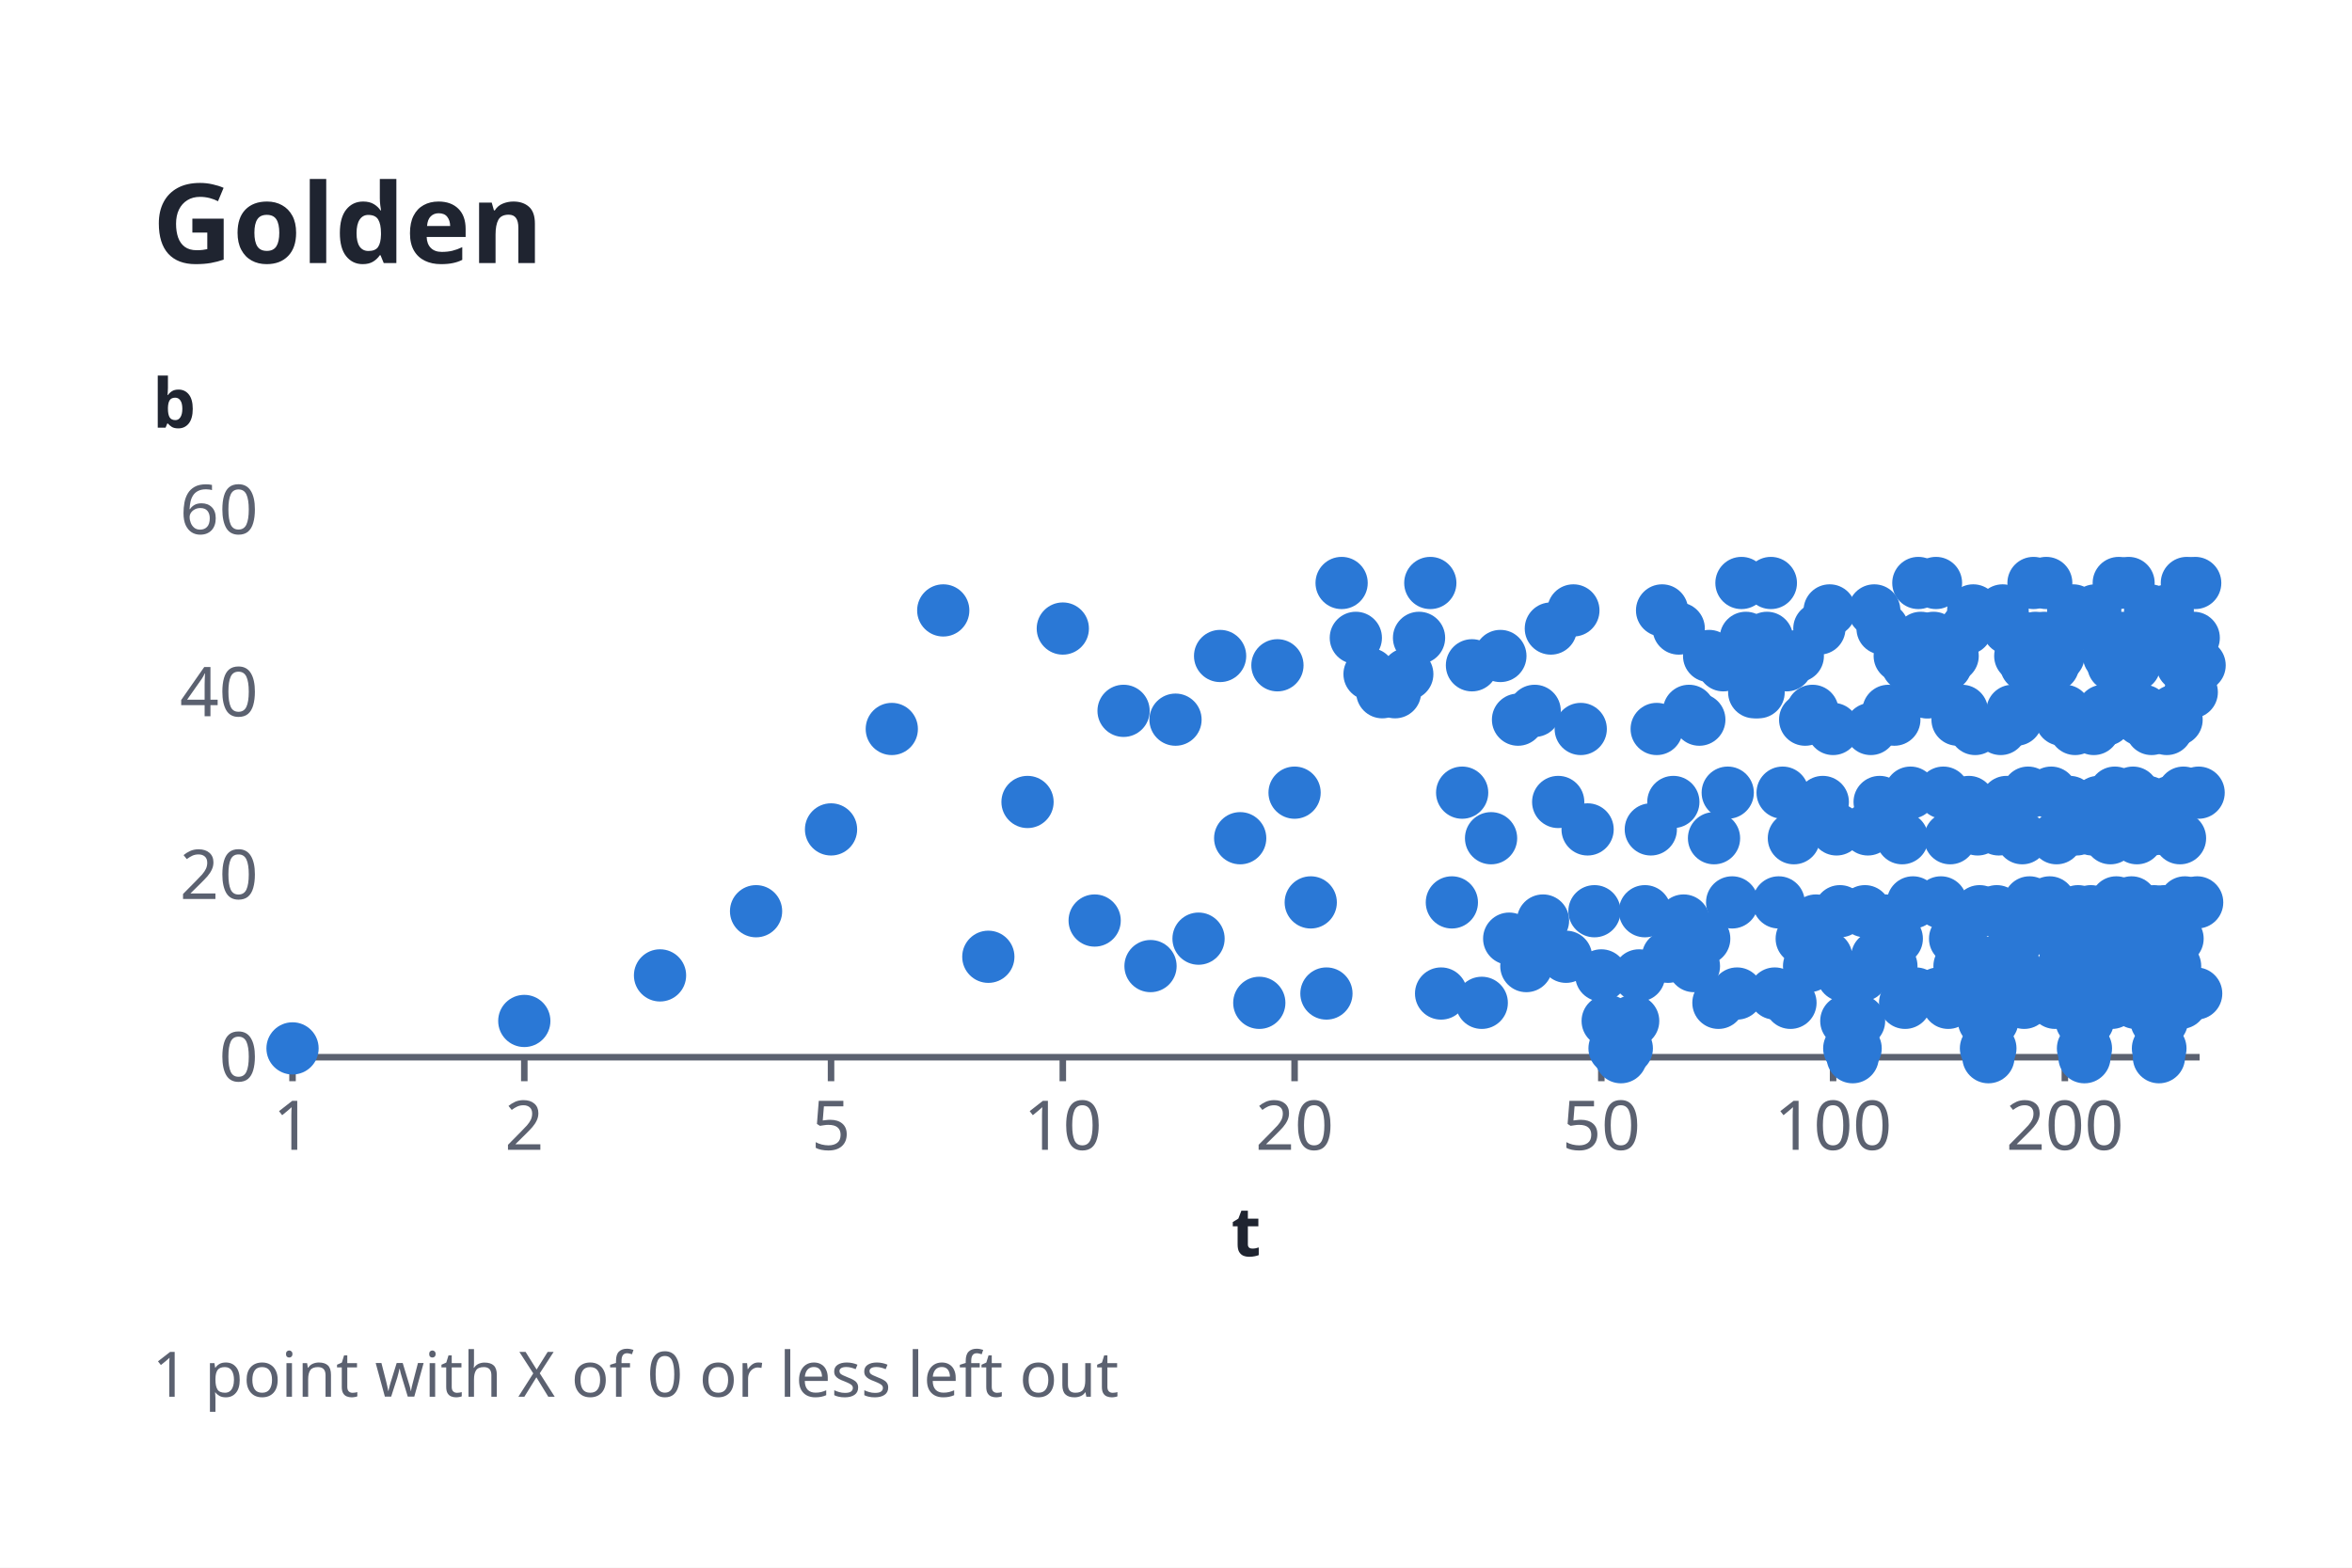
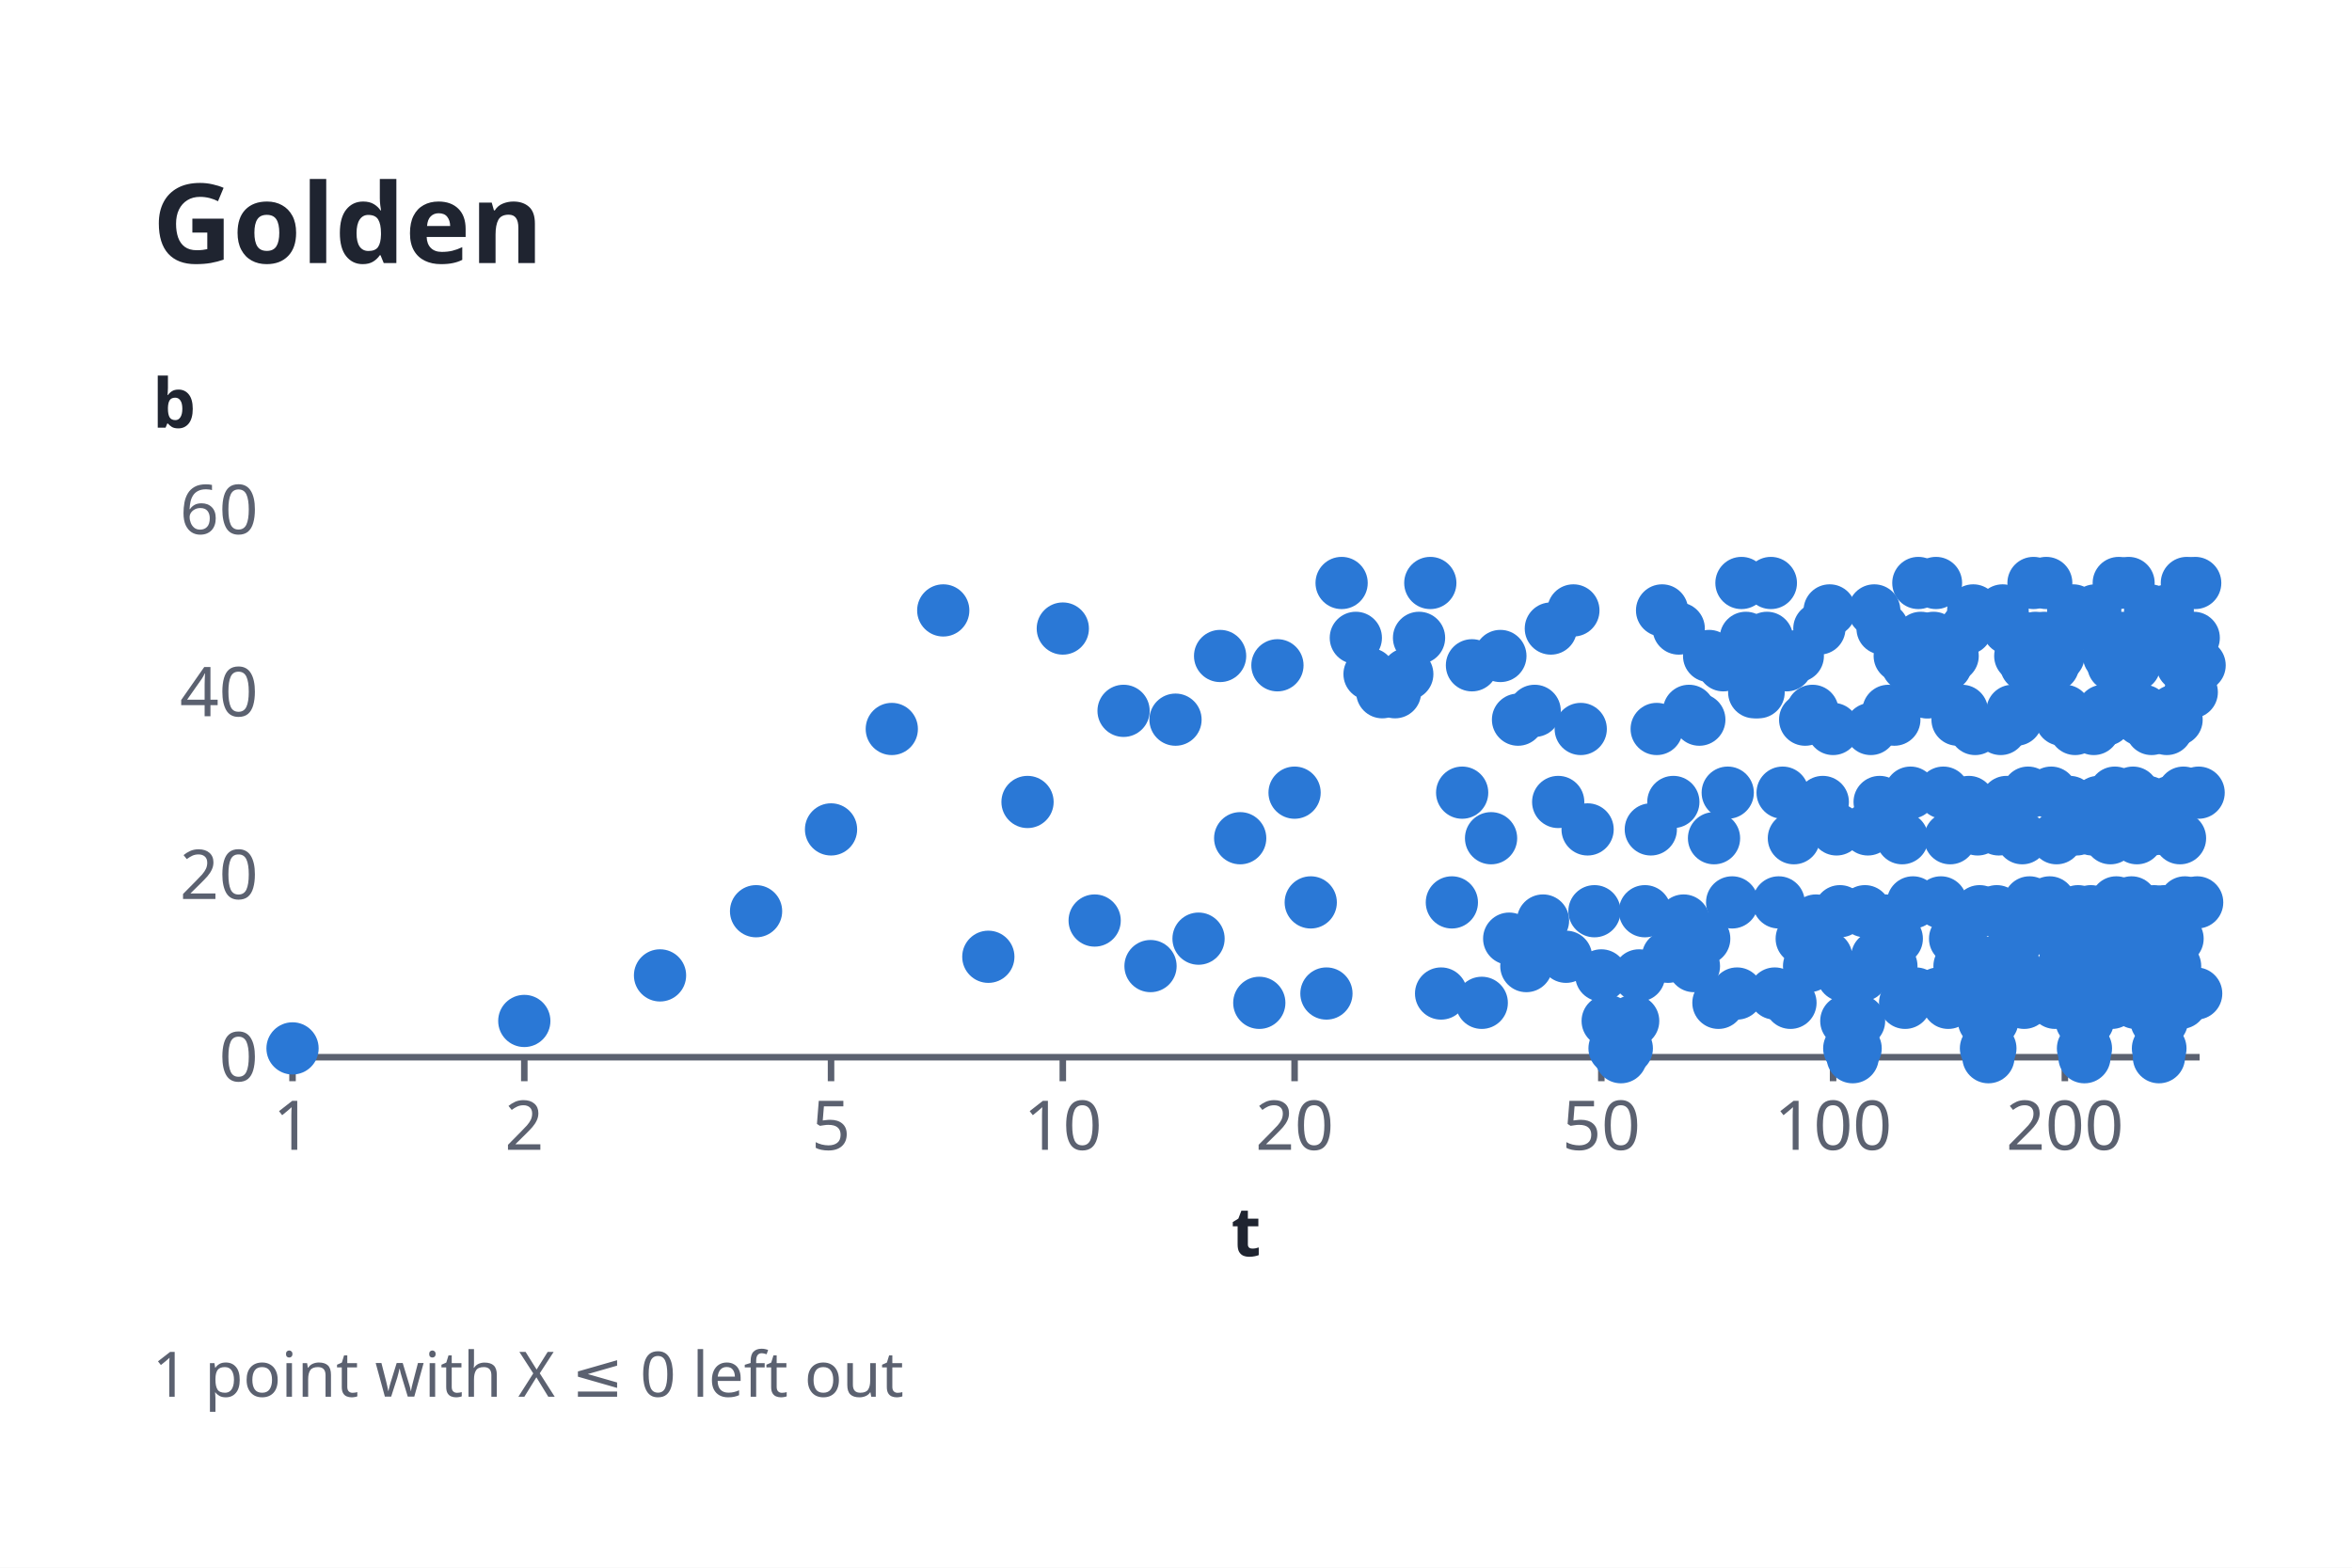
<svg xmlns="http://www.w3.org/2000/svg" width="480" height="320" viewBox="0 0 480 320" font-family="IBM Plex Sans">
  <rect x="0.00" y="0.00" width="480.00" height="320.00" fill="#ffffff" fill-opacity="1.00" />
  <text x="31.1" y="53.7" font-size="22.6" font-weight="600" text-anchor="start" fill="#1f2430">Golden</text>
-   <text x="31.1" y="285.1" font-size="12.8" font-weight="400" text-anchor="start" fill="#5b6170">1 point with X of 0 or less left out</text>
+   <text x="31.1" y="285.1" font-size="12.8" font-weight="400" text-anchor="start" fill="#5b6170">1 point with X ≤ 0 left out</text>
  <text x="52.7" y="220.7" font-size="14.0" font-weight="400" text-anchor="end" fill="#5b6170">0</text>
  <text x="52.7" y="183.5" font-size="14.0" font-weight="400" text-anchor="end" fill="#5b6170">20</text>
  <text x="52.7" y="146.2" font-size="14.0" font-weight="400" text-anchor="end" fill="#5b6170">40</text>
  <text x="52.7" y="109.0" font-size="14.0" font-weight="400" text-anchor="end" fill="#5b6170">60</text>
  <line x1="59.7" y1="215.8" x2="59.7" y2="220.7" stroke="#5b6170" stroke-width="1.33" />
  <text x="59.7" y="234.7" font-size="14.0" font-weight="400" text-anchor="middle" fill="#5b6170">1</text>
  <line x1="107.0" y1="215.8" x2="107.0" y2="220.7" stroke="#5b6170" stroke-width="1.33" />
  <text x="107.0" y="234.7" font-size="14.0" font-weight="400" text-anchor="middle" fill="#5b6170">2</text>
  <line x1="169.6" y1="215.8" x2="169.6" y2="220.7" stroke="#5b6170" stroke-width="1.33" />
  <text x="169.6" y="234.7" font-size="14.0" font-weight="400" text-anchor="middle" fill="#5b6170">5</text>
  <line x1="216.9" y1="215.8" x2="216.9" y2="220.7" stroke="#5b6170" stroke-width="1.33" />
  <text x="216.9" y="234.7" font-size="14.0" font-weight="400" text-anchor="middle" fill="#5b6170">10</text>
  <line x1="264.2" y1="215.8" x2="264.2" y2="220.7" stroke="#5b6170" stroke-width="1.33" />
  <text x="264.2" y="234.7" font-size="14.0" font-weight="400" text-anchor="middle" fill="#5b6170">20</text>
  <line x1="326.8" y1="215.8" x2="326.8" y2="220.7" stroke="#5b6170" stroke-width="1.33" />
  <text x="326.8" y="234.7" font-size="14.0" font-weight="400" text-anchor="middle" fill="#5b6170">50</text>
  <line x1="374.1" y1="215.8" x2="374.1" y2="220.7" stroke="#5b6170" stroke-width="1.33" />
  <text x="374.1" y="234.7" font-size="14.0" font-weight="400" text-anchor="middle" fill="#5b6170">100</text>
  <line x1="421.4" y1="215.8" x2="421.4" y2="220.7" stroke="#5b6170" stroke-width="1.33" />
  <text x="421.4" y="234.7" font-size="14.0" font-weight="400" text-anchor="middle" fill="#5b6170">200</text>
  <line x1="59.7" y1="215.8" x2="448.9" y2="215.8" stroke="#5b6170" stroke-width="1.33" />
  <text x="31.1" y="87.3" font-size="14.0" font-weight="600" text-anchor="start" fill="#1f2430">b</text>
  <text x="254.3" y="256.4" font-size="14.0" font-weight="600" text-anchor="middle" fill="#1f2430">t</text>
  <circle cx="59.7" cy="214.0" r="5.33" fill="#2a78d6" />
  <circle cx="107.0" cy="208.4" r="5.33" fill="#2a78d6" />
  <circle cx="134.7" cy="199.1" r="5.33" fill="#2a78d6" />
  <circle cx="154.3" cy="186.0" r="5.33" fill="#2a78d6" />
  <circle cx="169.6" cy="169.3" r="5.33" fill="#2a78d6" />
  <circle cx="182.0" cy="148.8" r="5.33" fill="#2a78d6" />
  <circle cx="192.5" cy="124.6" r="5.33" fill="#2a78d6" />
  <circle cx="201.7" cy="195.3" r="5.33" fill="#2a78d6" />
  <circle cx="209.7" cy="163.7" r="5.33" fill="#2a78d6" />
  <circle cx="216.9" cy="128.3" r="5.33" fill="#2a78d6" />
  <circle cx="223.4" cy="187.9" r="5.33" fill="#2a78d6" />
  <circle cx="229.3" cy="145.1" r="5.33" fill="#2a78d6" />
  <circle cx="234.8" cy="197.2" r="5.33" fill="#2a78d6" />
  <circle cx="239.9" cy="146.9" r="5.33" fill="#2a78d6" />
  <circle cx="244.6" cy="191.6" r="5.33" fill="#2a78d6" />
  <circle cx="249.0" cy="133.9" r="5.33" fill="#2a78d6" />
  <circle cx="253.1" cy="171.1" r="5.33" fill="#2a78d6" />
  <circle cx="257.0" cy="204.7" r="5.33" fill="#2a78d6" />
  <circle cx="260.7" cy="135.8" r="5.33" fill="#2a78d6" />
  <circle cx="264.2" cy="161.8" r="5.33" fill="#2a78d6" />
  <circle cx="267.5" cy="184.2" r="5.33" fill="#2a78d6" />
  <circle cx="270.7" cy="202.8" r="5.33" fill="#2a78d6" />
  <circle cx="273.8" cy="119.0" r="5.33" fill="#2a78d6" />
  <circle cx="276.7" cy="130.2" r="5.33" fill="#2a78d6" />
  <circle cx="279.5" cy="137.6" r="5.33" fill="#2a78d6" />
  <circle cx="282.1" cy="141.3" r="5.33" fill="#2a78d6" />
  <circle cx="284.7" cy="141.3" r="5.33" fill="#2a78d6" />
  <circle cx="287.2" cy="137.6" r="5.33" fill="#2a78d6" />
  <circle cx="289.6" cy="130.2" r="5.33" fill="#2a78d6" />
  <circle cx="291.9" cy="119.0" r="5.33" fill="#2a78d6" />
  <circle cx="294.1" cy="202.8" r="5.33" fill="#2a78d6" />
  <circle cx="296.3" cy="184.2" r="5.33" fill="#2a78d6" />
  <circle cx="298.4" cy="161.8" r="5.33" fill="#2a78d6" />
  <circle cx="300.4" cy="135.8" r="5.33" fill="#2a78d6" />
  <circle cx="302.4" cy="204.7" r="5.33" fill="#2a78d6" />
  <circle cx="304.3" cy="171.1" r="5.33" fill="#2a78d6" />
  <circle cx="306.2" cy="133.9" r="5.33" fill="#2a78d6" />
  <circle cx="308.0" cy="191.6" r="5.33" fill="#2a78d6" />
  <circle cx="309.8" cy="146.9" r="5.33" fill="#2a78d6" />
  <circle cx="311.5" cy="197.2" r="5.33" fill="#2a78d6" />
  <circle cx="313.2" cy="145.1" r="5.33" fill="#2a78d6" />
  <circle cx="314.9" cy="187.9" r="5.33" fill="#2a78d6" />
  <circle cx="316.5" cy="128.3" r="5.33" fill="#2a78d6" />
  <circle cx="318.0" cy="163.7" r="5.33" fill="#2a78d6" />
  <circle cx="319.6" cy="195.3" r="5.33" fill="#2a78d6" />
  <circle cx="321.1" cy="124.6" r="5.33" fill="#2a78d6" />
  <circle cx="322.6" cy="148.8" r="5.33" fill="#2a78d6" />
  <circle cx="324.0" cy="169.3" r="5.33" fill="#2a78d6" />
  <circle cx="325.4" cy="186.0" r="5.33" fill="#2a78d6" />
  <circle cx="326.8" cy="199.1" r="5.33" fill="#2a78d6" />
  <circle cx="328.1" cy="208.4" r="5.33" fill="#2a78d6" />
  <circle cx="329.5" cy="214.0" r="5.33" fill="#2a78d6" />
  <circle cx="330.8" cy="215.8" r="5.33" fill="#2a78d6" />
  <circle cx="332.0" cy="214.0" r="5.33" fill="#2a78d6" />
  <circle cx="333.3" cy="208.4" r="5.33" fill="#2a78d6" />
  <circle cx="334.5" cy="199.1" r="5.33" fill="#2a78d6" />
  <circle cx="335.7" cy="186.0" r="5.33" fill="#2a78d6" />
  <circle cx="336.9" cy="169.3" r="5.33" fill="#2a78d6" />
  <circle cx="338.1" cy="148.8" r="5.33" fill="#2a78d6" />
  <circle cx="339.2" cy="124.6" r="5.33" fill="#2a78d6" />
  <circle cx="340.4" cy="195.3" r="5.33" fill="#2a78d6" />
  <circle cx="341.5" cy="163.7" r="5.33" fill="#2a78d6" />
  <circle cx="342.6" cy="128.3" r="5.33" fill="#2a78d6" />
  <circle cx="343.6" cy="187.9" r="5.33" fill="#2a78d6" />
  <circle cx="344.7" cy="145.1" r="5.33" fill="#2a78d6" />
  <circle cx="345.7" cy="197.2" r="5.33" fill="#2a78d6" />
  <circle cx="346.8" cy="146.9" r="5.33" fill="#2a78d6" />
  <circle cx="347.8" cy="191.6" r="5.33" fill="#2a78d6" />
  <circle cx="348.8" cy="133.9" r="5.33" fill="#2a78d6" />
  <circle cx="349.8" cy="171.1" r="5.33" fill="#2a78d6" />
  <circle cx="350.7" cy="204.7" r="5.33" fill="#2a78d6" />
  <circle cx="351.7" cy="135.8" r="5.33" fill="#2a78d6" />
  <circle cx="352.6" cy="161.8" r="5.33" fill="#2a78d6" />
  <circle cx="353.5" cy="184.2" r="5.33" fill="#2a78d6" />
  <circle cx="354.5" cy="202.8" r="5.33" fill="#2a78d6" />
  <circle cx="355.4" cy="119.0" r="5.33" fill="#2a78d6" />
  <circle cx="356.3" cy="130.2" r="5.33" fill="#2a78d6" />
  <circle cx="357.1" cy="137.6" r="5.33" fill="#2a78d6" />
  <circle cx="358.0" cy="141.3" r="5.33" fill="#2a78d6" />
  <circle cx="358.9" cy="141.3" r="5.33" fill="#2a78d6" />
  <circle cx="359.7" cy="137.6" r="5.33" fill="#2a78d6" />
  <circle cx="360.6" cy="130.2" r="5.33" fill="#2a78d6" />
  <circle cx="361.4" cy="119.0" r="5.33" fill="#2a78d6" />
  <circle cx="362.2" cy="202.8" r="5.33" fill="#2a78d6" />
  <circle cx="363.0" cy="184.2" r="5.33" fill="#2a78d6" />
  <circle cx="363.8" cy="161.8" r="5.33" fill="#2a78d6" />
  <circle cx="364.6" cy="135.8" r="5.33" fill="#2a78d6" />
  <circle cx="365.4" cy="204.7" r="5.33" fill="#2a78d6" />
  <circle cx="366.1" cy="171.1" r="5.33" fill="#2a78d6" />
  <circle cx="366.9" cy="133.9" r="5.33" fill="#2a78d6" />
  <circle cx="367.7" cy="191.6" r="5.33" fill="#2a78d6" />
  <circle cx="368.4" cy="146.9" r="5.33" fill="#2a78d6" />
  <circle cx="369.2" cy="197.2" r="5.33" fill="#2a78d6" />
  <circle cx="369.9" cy="145.1" r="5.33" fill="#2a78d6" />
  <circle cx="370.6" cy="187.9" r="5.33" fill="#2a78d6" />
  <circle cx="371.3" cy="128.3" r="5.33" fill="#2a78d6" />
  <circle cx="372.0" cy="163.7" r="5.33" fill="#2a78d6" />
  <circle cx="372.7" cy="195.3" r="5.33" fill="#2a78d6" />
  <circle cx="373.4" cy="124.6" r="5.33" fill="#2a78d6" />
  <circle cx="374.1" cy="148.8" r="5.33" fill="#2a78d6" />
  <circle cx="374.8" cy="169.3" r="5.33" fill="#2a78d6" />
  <circle cx="375.5" cy="186.0" r="5.33" fill="#2a78d6" />
  <circle cx="376.1" cy="199.1" r="5.33" fill="#2a78d6" />
  <circle cx="376.8" cy="208.4" r="5.33" fill="#2a78d6" />
  <circle cx="377.4" cy="214.0" r="5.33" fill="#2a78d6" />
  <circle cx="378.1" cy="215.8" r="5.33" fill="#2a78d6" />
  <circle cx="378.7" cy="214.0" r="5.33" fill="#2a78d6" />
  <circle cx="379.4" cy="208.4" r="5.33" fill="#2a78d6" />
  <circle cx="380.0" cy="199.1" r="5.33" fill="#2a78d6" />
  <circle cx="380.6" cy="186.0" r="5.33" fill="#2a78d6" />
  <circle cx="381.2" cy="169.3" r="5.33" fill="#2a78d6" />
  <circle cx="381.8" cy="148.8" r="5.33" fill="#2a78d6" />
  <circle cx="382.5" cy="124.6" r="5.33" fill="#2a78d6" />
  <circle cx="383.1" cy="195.3" r="5.33" fill="#2a78d6" />
  <circle cx="383.6" cy="163.7" r="5.33" fill="#2a78d6" />
  <circle cx="384.2" cy="128.3" r="5.33" fill="#2a78d6" />
  <circle cx="384.8" cy="187.9" r="5.33" fill="#2a78d6" />
  <circle cx="385.4" cy="145.1" r="5.33" fill="#2a78d6" />
  <circle cx="386.0" cy="197.2" r="5.33" fill="#2a78d6" />
  <circle cx="386.6" cy="146.9" r="5.33" fill="#2a78d6" />
  <circle cx="387.1" cy="191.6" r="5.33" fill="#2a78d6" />
  <circle cx="387.7" cy="133.9" r="5.33" fill="#2a78d6" />
  <circle cx="388.2" cy="171.1" r="5.33" fill="#2a78d6" />
  <circle cx="388.8" cy="204.7" r="5.33" fill="#2a78d6" />
  <circle cx="389.3" cy="135.8" r="5.33" fill="#2a78d6" />
  <circle cx="389.9" cy="161.8" r="5.33" fill="#2a78d6" />
  <circle cx="390.4" cy="184.2" r="5.33" fill="#2a78d6" />
  <circle cx="391.0" cy="202.8" r="5.33" fill="#2a78d6" />
  <circle cx="391.5" cy="119.0" r="5.33" fill="#2a78d6" />
  <circle cx="392.0" cy="130.2" r="5.33" fill="#2a78d6" />
  <circle cx="392.5" cy="137.6" r="5.33" fill="#2a78d6" />
  <circle cx="393.1" cy="141.3" r="5.33" fill="#2a78d6" />
  <circle cx="393.6" cy="141.3" r="5.33" fill="#2a78d6" />
  <circle cx="394.1" cy="137.6" r="5.33" fill="#2a78d6" />
  <circle cx="394.6" cy="130.2" r="5.33" fill="#2a78d6" />
  <circle cx="395.1" cy="119.0" r="5.33" fill="#2a78d6" />
  <circle cx="395.6" cy="202.8" r="5.33" fill="#2a78d6" />
  <circle cx="396.1" cy="184.2" r="5.33" fill="#2a78d6" />
  <circle cx="396.6" cy="161.8" r="5.33" fill="#2a78d6" />
  <circle cx="397.1" cy="135.8" r="5.33" fill="#2a78d6" />
  <circle cx="397.6" cy="204.7" r="5.33" fill="#2a78d6" />
  <circle cx="398.0" cy="171.1" r="5.33" fill="#2a78d6" />
  <circle cx="398.5" cy="133.9" r="5.33" fill="#2a78d6" />
  <circle cx="399.0" cy="191.6" r="5.33" fill="#2a78d6" />
  <circle cx="399.5" cy="146.9" r="5.33" fill="#2a78d6" />
  <circle cx="399.9" cy="197.2" r="5.33" fill="#2a78d6" />
  <circle cx="400.4" cy="145.1" r="5.33" fill="#2a78d6" />
  <circle cx="400.9" cy="187.9" r="5.33" fill="#2a78d6" />
  <circle cx="401.3" cy="128.3" r="5.33" fill="#2a78d6" />
  <circle cx="401.8" cy="163.7" r="5.33" fill="#2a78d6" />
  <circle cx="402.2" cy="195.3" r="5.33" fill="#2a78d6" />
  <circle cx="402.7" cy="124.6" r="5.33" fill="#2a78d6" />
  <circle cx="403.1" cy="148.8" r="5.33" fill="#2a78d6" />
  <circle cx="403.6" cy="169.3" r="5.33" fill="#2a78d6" />
  <circle cx="404.0" cy="186.0" r="5.33" fill="#2a78d6" />
  <circle cx="404.5" cy="199.1" r="5.33" fill="#2a78d6" />
  <circle cx="404.9" cy="208.4" r="5.33" fill="#2a78d6" />
  <circle cx="405.3" cy="214.0" r="5.33" fill="#2a78d6" />
  <circle cx="405.8" cy="215.8" r="5.33" fill="#2a78d6" />
  <circle cx="406.2" cy="214.0" r="5.33" fill="#2a78d6" />
  <circle cx="406.6" cy="208.4" r="5.33" fill="#2a78d6" />
  <circle cx="407.0" cy="199.1" r="5.33" fill="#2a78d6" />
  <circle cx="407.5" cy="186.0" r="5.33" fill="#2a78d6" />
  <circle cx="407.9" cy="169.3" r="5.33" fill="#2a78d6" />
  <circle cx="408.3" cy="148.8" r="5.33" fill="#2a78d6" />
  <circle cx="408.7" cy="124.6" r="5.33" fill="#2a78d6" />
  <circle cx="409.1" cy="195.3" r="5.33" fill="#2a78d6" />
  <circle cx="409.5" cy="163.7" r="5.33" fill="#2a78d6" />
  <circle cx="409.9" cy="128.3" r="5.33" fill="#2a78d6" />
  <circle cx="410.3" cy="187.9" r="5.33" fill="#2a78d6" />
  <circle cx="410.7" cy="145.1" r="5.33" fill="#2a78d6" />
  <circle cx="411.1" cy="197.2" r="5.33" fill="#2a78d6" />
  <circle cx="411.5" cy="146.9" r="5.33" fill="#2a78d6" />
  <circle cx="411.9" cy="191.6" r="5.33" fill="#2a78d6" />
  <circle cx="412.3" cy="133.9" r="5.33" fill="#2a78d6" />
  <circle cx="412.7" cy="171.1" r="5.33" fill="#2a78d6" />
  <circle cx="413.1" cy="204.7" r="5.33" fill="#2a78d6" />
  <circle cx="413.5" cy="135.8" r="5.33" fill="#2a78d6" />
  <circle cx="413.9" cy="161.8" r="5.33" fill="#2a78d6" />
  <circle cx="414.2" cy="184.2" r="5.33" fill="#2a78d6" />
  <circle cx="414.6" cy="202.8" r="5.33" fill="#2a78d6" />
  <circle cx="415.0" cy="119.0" r="5.33" fill="#2a78d6" />
  <circle cx="415.4" cy="130.2" r="5.33" fill="#2a78d6" />
  <circle cx="415.7" cy="137.6" r="5.33" fill="#2a78d6" />
  <circle cx="416.1" cy="141.3" r="5.33" fill="#2a78d6" />
  <circle cx="416.5" cy="141.3" r="5.33" fill="#2a78d6" />
  <circle cx="416.8" cy="137.6" r="5.33" fill="#2a78d6" />
  <circle cx="417.2" cy="130.2" r="5.33" fill="#2a78d6" />
  <circle cx="417.6" cy="119.0" r="5.33" fill="#2a78d6" />
  <circle cx="417.9" cy="202.8" r="5.33" fill="#2a78d6" />
  <circle cx="418.3" cy="184.2" r="5.33" fill="#2a78d6" />
  <circle cx="418.6" cy="161.8" r="5.33" fill="#2a78d6" />
  <circle cx="419.0" cy="135.8" r="5.33" fill="#2a78d6" />
  <circle cx="419.4" cy="204.7" r="5.33" fill="#2a78d6" />
  <circle cx="419.7" cy="171.1" r="5.33" fill="#2a78d6" />
  <circle cx="420.1" cy="133.9" r="5.33" fill="#2a78d6" />
  <circle cx="420.4" cy="191.6" r="5.33" fill="#2a78d6" />
  <circle cx="420.7" cy="146.9" r="5.33" fill="#2a78d6" />
  <circle cx="421.1" cy="197.2" r="5.33" fill="#2a78d6" />
  <circle cx="421.4" cy="145.1" r="5.33" fill="#2a78d6" />
  <circle cx="421.8" cy="187.9" r="5.33" fill="#2a78d6" />
  <circle cx="422.1" cy="128.3" r="5.33" fill="#2a78d6" />
  <circle cx="422.4" cy="163.7" r="5.33" fill="#2a78d6" />
  <circle cx="422.8" cy="195.3" r="5.33" fill="#2a78d6" />
  <circle cx="423.1" cy="124.6" r="5.33" fill="#2a78d6" />
  <circle cx="423.5" cy="148.8" r="5.33" fill="#2a78d6" />
  <circle cx="423.8" cy="169.3" r="5.33" fill="#2a78d6" />
  <circle cx="424.1" cy="186.0" r="5.33" fill="#2a78d6" />
  <circle cx="424.4" cy="199.1" r="5.33" fill="#2a78d6" />
  <circle cx="424.8" cy="208.4" r="5.33" fill="#2a78d6" />
  <circle cx="425.1" cy="214.0" r="5.33" fill="#2a78d6" />
  <circle cx="425.4" cy="215.8" r="5.33" fill="#2a78d6" />
  <circle cx="425.7" cy="214.0" r="5.33" fill="#2a78d6" />
  <circle cx="426.1" cy="208.4" r="5.33" fill="#2a78d6" />
  <circle cx="426.4" cy="199.1" r="5.33" fill="#2a78d6" />
  <circle cx="426.7" cy="186.0" r="5.33" fill="#2a78d6" />
  <circle cx="427.0" cy="169.3" r="5.33" fill="#2a78d6" />
  <circle cx="427.3" cy="148.8" r="5.33" fill="#2a78d6" />
  <circle cx="427.6" cy="124.6" r="5.33" fill="#2a78d6" />
  <circle cx="427.9" cy="195.3" r="5.33" fill="#2a78d6" />
  <circle cx="428.2" cy="163.7" r="5.33" fill="#2a78d6" />
  <circle cx="428.6" cy="128.3" r="5.33" fill="#2a78d6" />
  <circle cx="428.9" cy="187.9" r="5.33" fill="#2a78d6" />
  <circle cx="429.2" cy="145.1" r="5.33" fill="#2a78d6" />
  <circle cx="429.5" cy="197.2" r="5.33" fill="#2a78d6" />
  <circle cx="429.8" cy="146.9" r="5.33" fill="#2a78d6" />
  <circle cx="430.1" cy="191.6" r="5.33" fill="#2a78d6" />
  <circle cx="430.4" cy="133.9" r="5.33" fill="#2a78d6" />
  <circle cx="430.7" cy="171.1" r="5.33" fill="#2a78d6" />
  <circle cx="431.0" cy="204.7" r="5.33" fill="#2a78d6" />
  <circle cx="431.3" cy="135.8" r="5.33" fill="#2a78d6" />
  <circle cx="431.6" cy="161.8" r="5.33" fill="#2a78d6" />
  <circle cx="431.9" cy="184.2" r="5.33" fill="#2a78d6" />
  <circle cx="432.2" cy="202.8" r="5.33" fill="#2a78d6" />
  <circle cx="432.4" cy="119.0" r="5.33" fill="#2a78d6" />
  <circle cx="432.7" cy="130.2" r="5.33" fill="#2a78d6" />
  <circle cx="433.0" cy="137.6" r="5.33" fill="#2a78d6" />
  <circle cx="433.3" cy="141.3" r="5.33" fill="#2a78d6" />
  <circle cx="433.6" cy="141.3" r="5.33" fill="#2a78d6" />
  <circle cx="433.9" cy="137.6" r="5.33" fill="#2a78d6" />
  <circle cx="434.2" cy="130.2" r="5.33" fill="#2a78d6" />
  <circle cx="434.4" cy="119.0" r="5.33" fill="#2a78d6" />
  <circle cx="434.7" cy="202.8" r="5.33" fill="#2a78d6" />
  <circle cx="435.0" cy="184.2" r="5.33" fill="#2a78d6" />
  <circle cx="435.3" cy="161.8" r="5.33" fill="#2a78d6" />
  <circle cx="435.6" cy="135.8" r="5.33" fill="#2a78d6" />
  <circle cx="435.8" cy="204.7" r="5.33" fill="#2a78d6" />
  <circle cx="436.1" cy="171.1" r="5.33" fill="#2a78d6" />
  <circle cx="436.4" cy="133.9" r="5.33" fill="#2a78d6" />
  <circle cx="436.7" cy="191.6" r="5.33" fill="#2a78d6" />
  <circle cx="436.9" cy="146.9" r="5.33" fill="#2a78d6" />
  <circle cx="437.2" cy="197.2" r="5.33" fill="#2a78d6" />
  <circle cx="437.5" cy="145.1" r="5.33" fill="#2a78d6" />
  <circle cx="437.8" cy="187.9" r="5.33" fill="#2a78d6" />
  <circle cx="438.0" cy="128.3" r="5.33" fill="#2a78d6" />
  <circle cx="438.3" cy="163.7" r="5.33" fill="#2a78d6" />
  <circle cx="438.6" cy="195.3" r="5.33" fill="#2a78d6" />
  <circle cx="438.8" cy="124.6" r="5.33" fill="#2a78d6" />
  <circle cx="439.1" cy="148.8" r="5.33" fill="#2a78d6" />
  <circle cx="439.3" cy="169.3" r="5.33" fill="#2a78d6" />
  <circle cx="439.6" cy="186.0" r="5.33" fill="#2a78d6" />
  <circle cx="439.9" cy="199.1" r="5.33" fill="#2a78d6" />
  <circle cx="440.1" cy="208.4" r="5.33" fill="#2a78d6" />
  <circle cx="440.4" cy="214.0" r="5.33" fill="#2a78d6" />
  <circle cx="440.6" cy="215.8" r="5.33" fill="#2a78d6" />
  <circle cx="440.9" cy="214.0" r="5.33" fill="#2a78d6" />
  <circle cx="441.2" cy="208.4" r="5.33" fill="#2a78d6" />
  <circle cx="441.4" cy="199.1" r="5.33" fill="#2a78d6" />
  <circle cx="441.7" cy="186.0" r="5.33" fill="#2a78d6" />
  <circle cx="441.9" cy="169.3" r="5.33" fill="#2a78d6" />
  <circle cx="442.2" cy="148.8" r="5.33" fill="#2a78d6" />
  <circle cx="442.4" cy="124.6" r="5.33" fill="#2a78d6" />
  <circle cx="442.7" cy="195.3" r="5.33" fill="#2a78d6" />
  <circle cx="442.9" cy="163.7" r="5.33" fill="#2a78d6" />
  <circle cx="443.2" cy="128.3" r="5.33" fill="#2a78d6" />
  <circle cx="443.4" cy="187.9" r="5.33" fill="#2a78d6" />
  <circle cx="443.7" cy="145.1" r="5.33" fill="#2a78d6" />
  <circle cx="443.9" cy="197.2" r="5.33" fill="#2a78d6" />
  <circle cx="444.2" cy="146.9" r="5.33" fill="#2a78d6" />
  <circle cx="444.4" cy="191.6" r="5.33" fill="#2a78d6" />
  <circle cx="444.6" cy="133.9" r="5.33" fill="#2a78d6" />
  <circle cx="444.9" cy="171.1" r="5.33" fill="#2a78d6" />
  <circle cx="445.1" cy="204.7" r="5.33" fill="#2a78d6" />
  <circle cx="445.4" cy="135.8" r="5.33" fill="#2a78d6" />
  <circle cx="445.6" cy="161.8" r="5.33" fill="#2a78d6" />
  <circle cx="445.9" cy="184.2" r="5.33" fill="#2a78d6" />
  <circle cx="446.1" cy="202.8" r="5.33" fill="#2a78d6" />
  <circle cx="446.3" cy="119.0" r="5.33" fill="#2a78d6" />
  <circle cx="446.6" cy="130.2" r="5.33" fill="#2a78d6" />
  <circle cx="446.8" cy="137.6" r="5.33" fill="#2a78d6" />
  <circle cx="447.0" cy="141.3" r="5.33" fill="#2a78d6" />
  <circle cx="447.3" cy="141.3" r="5.33" fill="#2a78d6" />
  <circle cx="447.5" cy="137.6" r="5.33" fill="#2a78d6" />
  <circle cx="447.7" cy="130.2" r="5.33" fill="#2a78d6" />
  <circle cx="448.0" cy="119.0" r="5.33" fill="#2a78d6" />
  <circle cx="448.2" cy="202.8" r="5.33" fill="#2a78d6" />
  <circle cx="448.4" cy="184.2" r="5.33" fill="#2a78d6" />
  <circle cx="448.7" cy="161.8" r="5.33" fill="#2a78d6" />
  <circle cx="448.9" cy="135.8" r="5.33" fill="#2a78d6" />
</svg>
